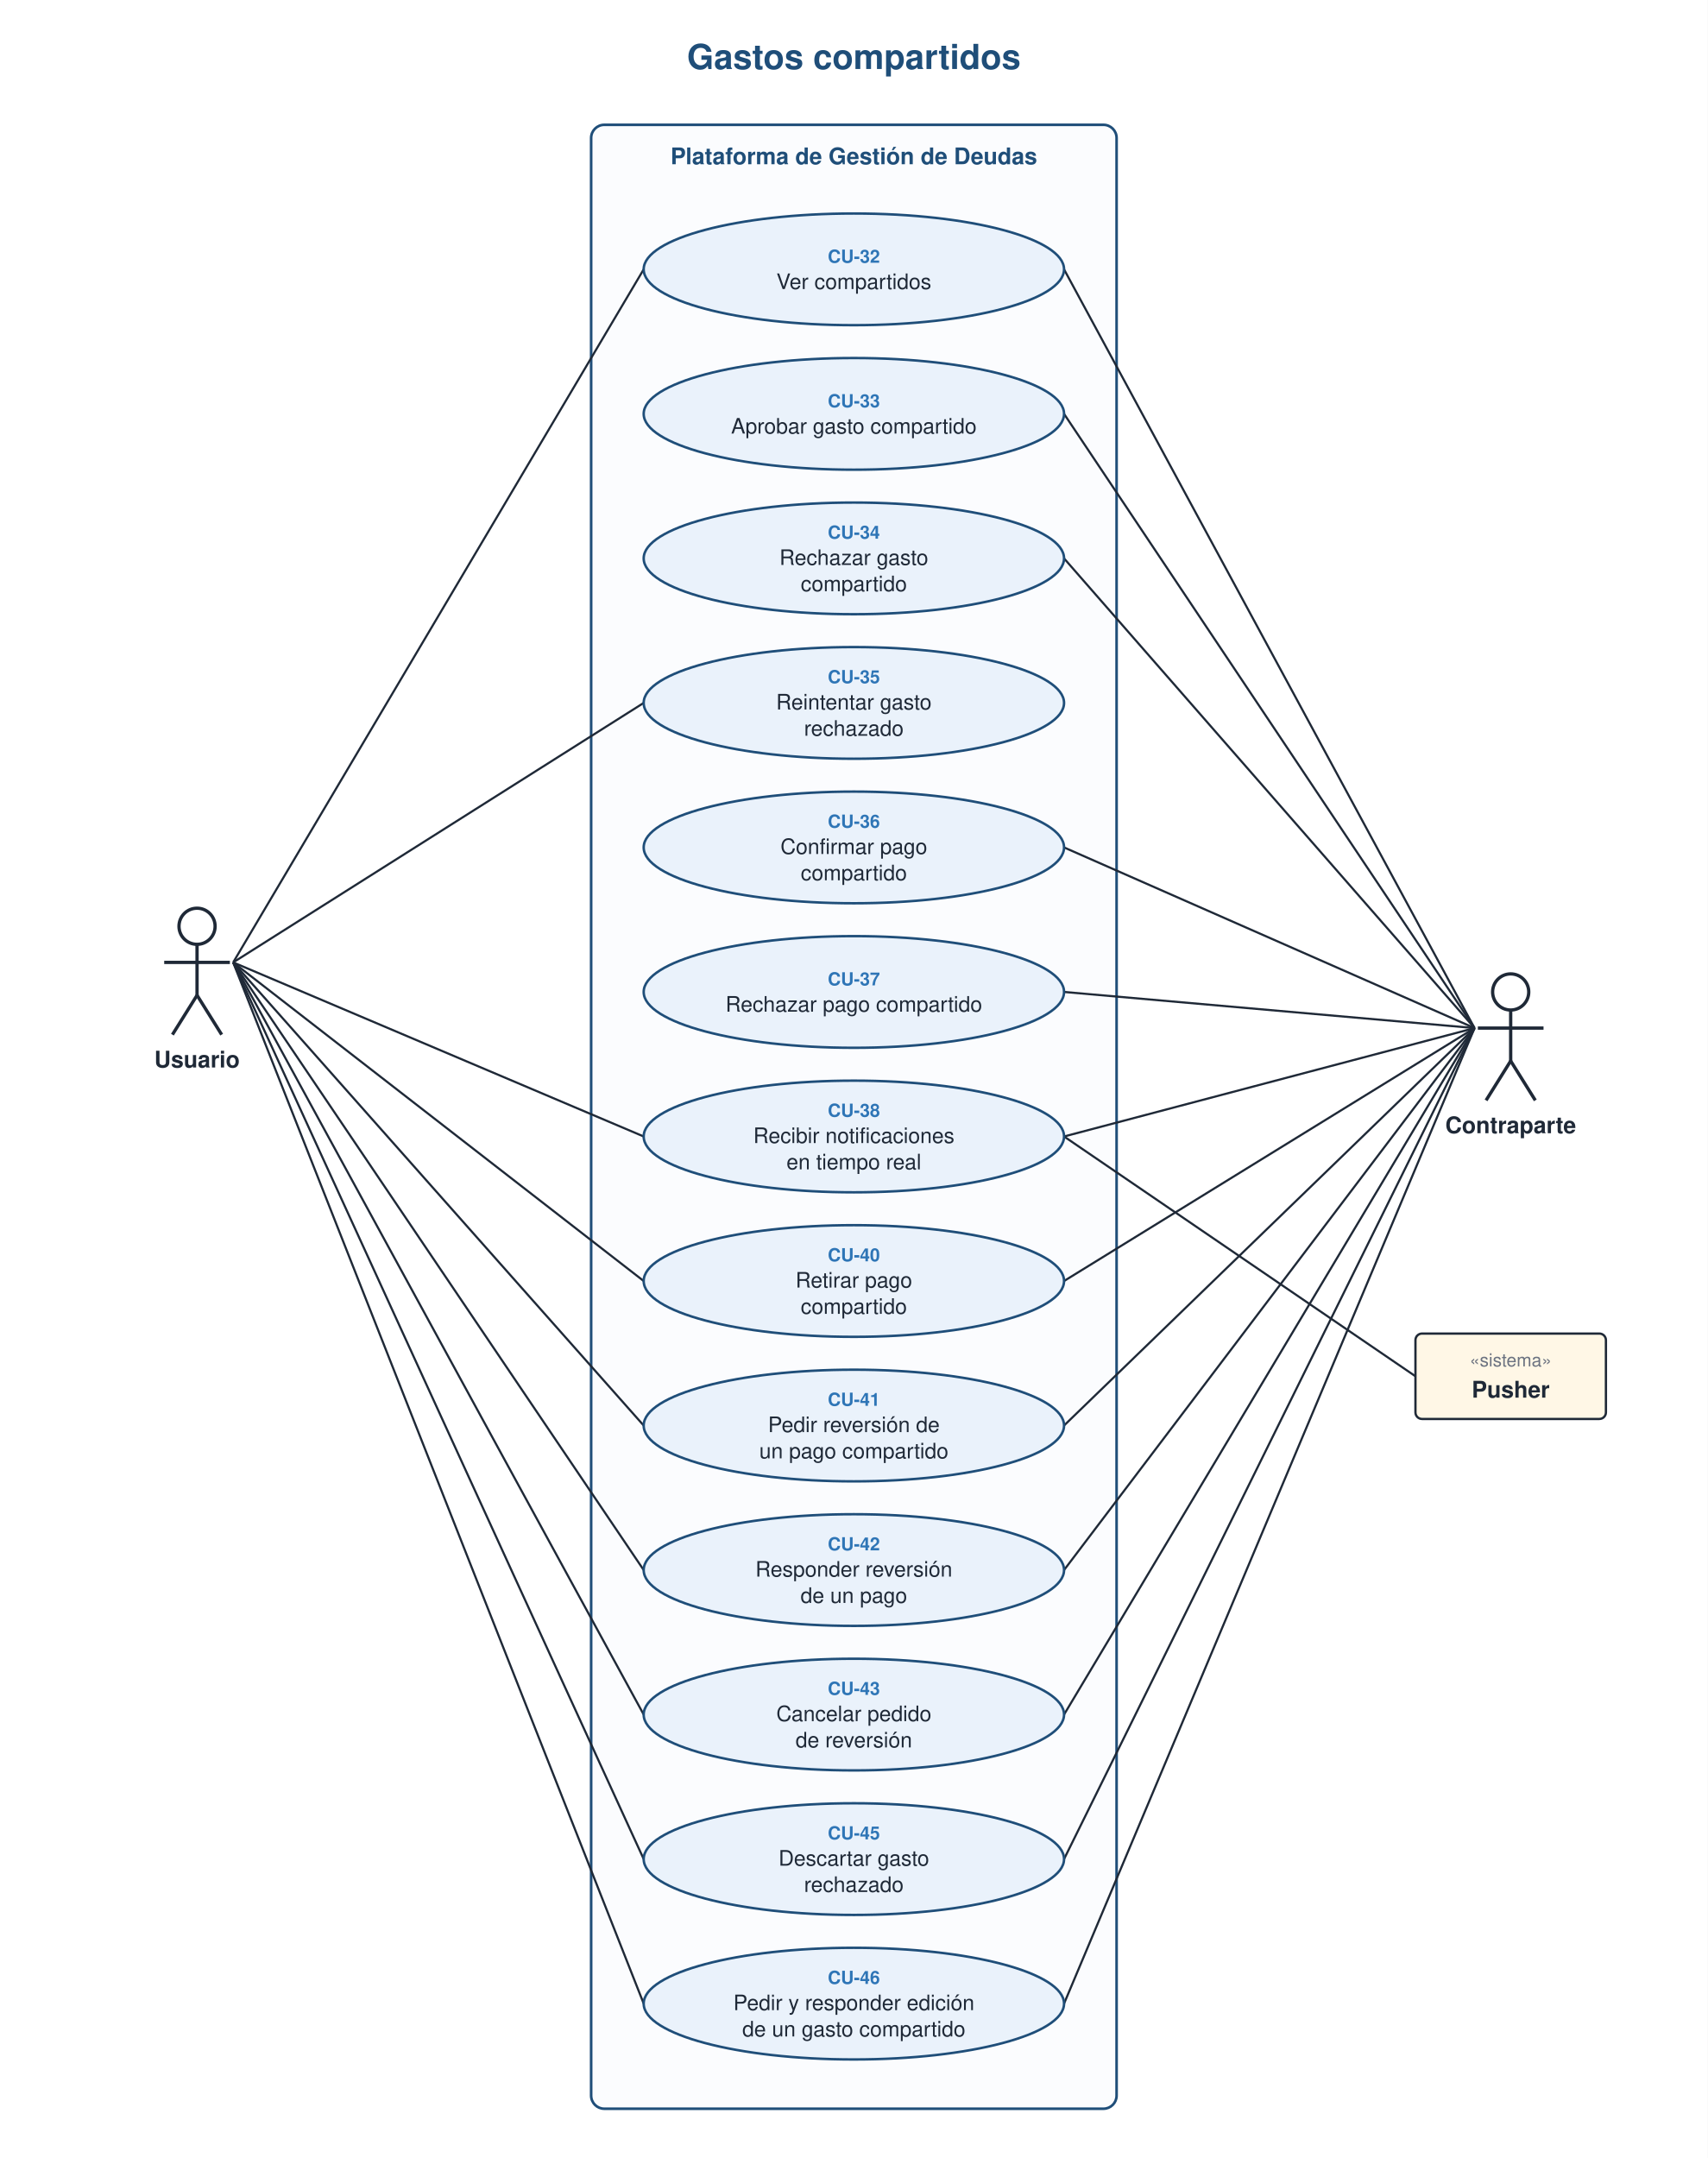
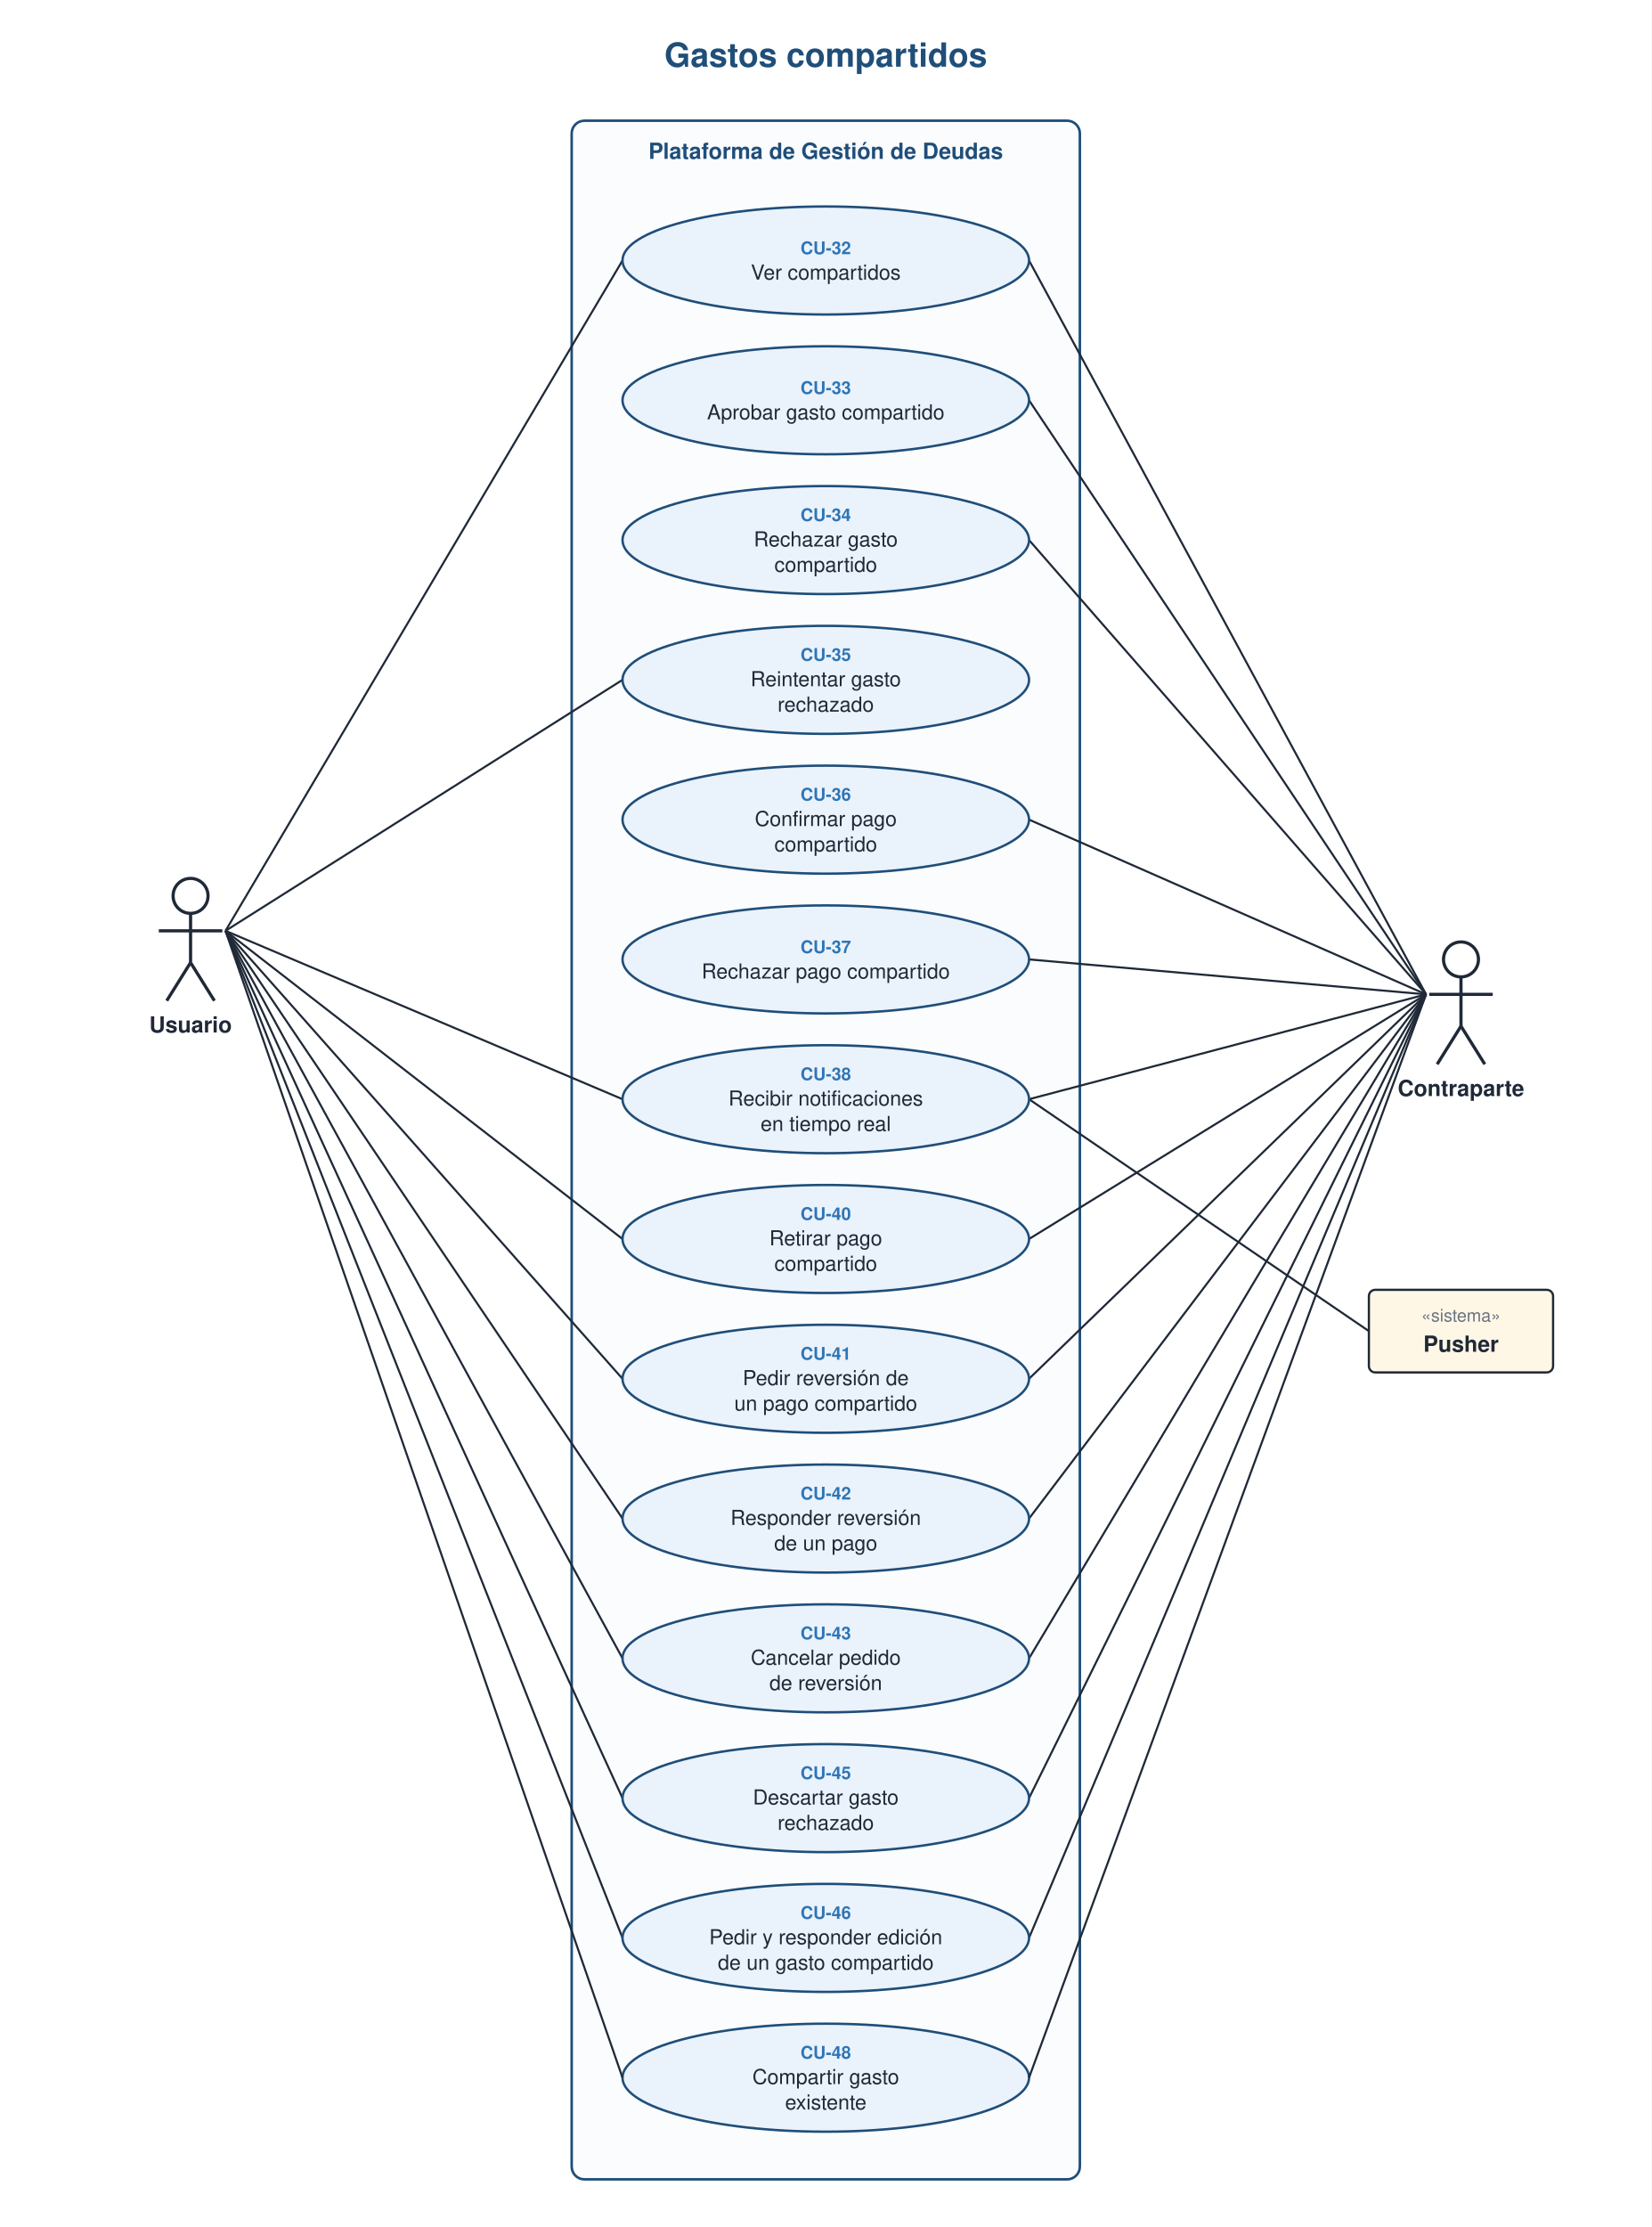
- <svg xmlns="http://www.w3.org/2000/svg" width="1040" height="1314" viewBox="0 0 1040 1314" font-family="Helvetica">
-   <rect width="1040" height="1314" fill="white" />
+ <svg xmlns="http://www.w3.org/2000/svg" width="1040" height="1402" viewBox="0 0 1040 1402" font-family="Helvetica">
+   <rect width="1040" height="1402" fill="white" />
  <text x="520.0" y="42" font-size="21" font-weight="bold" text-anchor="middle" fill="#1F4E79">Gastos compartidos</text>
-   <rect x="360" y="76" width="320" height="1208" rx="8" fill="#FBFCFE" stroke="#1F4E79" stroke-width="1.6" />
+   <rect x="360" y="76" width="320" height="1296" rx="8" fill="#FBFCFE" stroke="#1F4E79" stroke-width="1.6" />
  <text x="520.0" y="100" font-size="14" font-weight="bold" text-anchor="middle" fill="#1F4E79">Plataforma de Gestión de Deudas</text>
  <line x1="142.0" y1="586.0" x2="392.0" y2="164.0" stroke="#1F2937" stroke-width="1.3" />
  <line x1="142.0" y1="586.0" x2="392.0" y2="428.0" stroke="#1F2937" stroke-width="1.3" />
  <line x1="142.0" y1="586.0" x2="392.0" y2="692.0" stroke="#1F2937" stroke-width="1.3" />
  <line x1="142.0" y1="586.0" x2="392.0" y2="780.0" stroke="#1F2937" stroke-width="1.3" />
  <line x1="142.0" y1="586.0" x2="392.0" y2="868.0" stroke="#1F2937" stroke-width="1.3" />
  <line x1="142.0" y1="586.0" x2="392.0" y2="956.0" stroke="#1F2937" stroke-width="1.3" />
  <line x1="142.0" y1="586.0" x2="392.0" y2="1044.0" stroke="#1F2937" stroke-width="1.3" />
  <line x1="898.0" y1="626.0" x2="648.0" y2="164.0" stroke="#1F2937" stroke-width="1.3" />
  <line x1="898.0" y1="626.0" x2="648.0" y2="252.0" stroke="#1F2937" stroke-width="1.3" />
  <line x1="898.0" y1="626.0" x2="648.0" y2="340.0" stroke="#1F2937" stroke-width="1.3" />
  <line x1="898.0" y1="626.0" x2="648.0" y2="516.0" stroke="#1F2937" stroke-width="1.3" />
  <line x1="898.0" y1="626.0" x2="648.0" y2="604.0" stroke="#1F2937" stroke-width="1.3" />
  <line x1="898.0" y1="626.0" x2="648.0" y2="692.0" stroke="#1F2937" stroke-width="1.3" />
  <line x1="898.0" y1="626.0" x2="648.0" y2="780.0" stroke="#1F2937" stroke-width="1.3" />
  <line x1="898.0" y1="626.0" x2="648.0" y2="868.0" stroke="#1F2937" stroke-width="1.3" />
  <line x1="898.0" y1="626.0" x2="648.0" y2="956.0" stroke="#1F2937" stroke-width="1.3" />
  <line x1="898.0" y1="626.0" x2="648.0" y2="1044.0" stroke="#1F2937" stroke-width="1.3" />
  <line x1="142.0" y1="586.0" x2="392.0" y2="1132.0" stroke="#1F2937" stroke-width="1.3" />
  <line x1="898.0" y1="626.0" x2="648.0" y2="1132.0" stroke="#1F2937" stroke-width="1.3" />
  <line x1="142.0" y1="586.0" x2="392.0" y2="1220.0" stroke="#1F2937" stroke-width="1.3" />
  <line x1="898.0" y1="626.0" x2="648.0" y2="1220.0" stroke="#1F2937" stroke-width="1.3" />
  <line x1="862.0" y1="838.0" x2="648.0" y2="692.0" stroke="#1F2937" stroke-width="1.3" />
  <ellipse cx="520" cy="164.0" rx="128" ry="34" fill="#EAF2FB" stroke="#1F4E79" stroke-width="1.5" />
  <text x="520" y="160.0" text-anchor="middle" font-weight="bold" fill="#2E75B6" font-size="11">CU-32</text>
  <text x="520" y="176.0" text-anchor="middle" fill="#1F2937" font-size="13">Ver compartidos</text>
  <ellipse cx="520" cy="252.0" rx="128" ry="34" fill="#EAF2FB" stroke="#1F4E79" stroke-width="1.5" />
  <text x="520" y="248.0" text-anchor="middle" font-weight="bold" fill="#2E75B6" font-size="11">CU-33</text>
  <text x="520" y="264.0" text-anchor="middle" fill="#1F2937" font-size="13">Aprobar gasto compartido</text>
  <ellipse cx="520" cy="340.0" rx="128" ry="34" fill="#EAF2FB" stroke="#1F4E79" stroke-width="1.5" />
  <text x="520" y="328.0" text-anchor="middle" font-weight="bold" fill="#2E75B6" font-size="11">CU-34</text>
  <text x="520" y="344.0" text-anchor="middle" fill="#1F2937" font-size="13">Rechazar gasto</text>
  <text x="520" y="360.0" text-anchor="middle" fill="#1F2937" font-size="13">compartido</text>
  <ellipse cx="520" cy="428.0" rx="128" ry="34" fill="#EAF2FB" stroke="#1F4E79" stroke-width="1.5" />
  <text x="520" y="416.0" text-anchor="middle" font-weight="bold" fill="#2E75B6" font-size="11">CU-35</text>
  <text x="520" y="432.0" text-anchor="middle" fill="#1F2937" font-size="13">Reintentar gasto</text>
  <text x="520" y="448.0" text-anchor="middle" fill="#1F2937" font-size="13">rechazado</text>
  <ellipse cx="520" cy="516.0" rx="128" ry="34" fill="#EAF2FB" stroke="#1F4E79" stroke-width="1.5" />
  <text x="520" y="504.0" text-anchor="middle" font-weight="bold" fill="#2E75B6" font-size="11">CU-36</text>
  <text x="520" y="520.0" text-anchor="middle" fill="#1F2937" font-size="13">Confirmar pago</text>
  <text x="520" y="536.0" text-anchor="middle" fill="#1F2937" font-size="13">compartido</text>
  <ellipse cx="520" cy="604.0" rx="128" ry="34" fill="#EAF2FB" stroke="#1F4E79" stroke-width="1.5" />
  <text x="520" y="600.0" text-anchor="middle" font-weight="bold" fill="#2E75B6" font-size="11">CU-37</text>
  <text x="520" y="616.0" text-anchor="middle" fill="#1F2937" font-size="13">Rechazar pago compartido</text>
  <ellipse cx="520" cy="692.0" rx="128" ry="34" fill="#EAF2FB" stroke="#1F4E79" stroke-width="1.5" />
  <text x="520" y="680.0" text-anchor="middle" font-weight="bold" fill="#2E75B6" font-size="11">CU-38</text>
  <text x="520" y="696.0" text-anchor="middle" fill="#1F2937" font-size="13">Recibir notificaciones</text>
  <text x="520" y="712.0" text-anchor="middle" fill="#1F2937" font-size="13">en tiempo real</text>
  <ellipse cx="520" cy="780.0" rx="128" ry="34" fill="#EAF2FB" stroke="#1F4E79" stroke-width="1.5" />
  <text x="520" y="768.0" text-anchor="middle" font-weight="bold" fill="#2E75B6" font-size="11">CU-40</text>
  <text x="520" y="784.0" text-anchor="middle" fill="#1F2937" font-size="13">Retirar pago</text>
  <text x="520" y="800.0" text-anchor="middle" fill="#1F2937" font-size="13">compartido</text>
  <ellipse cx="520" cy="868.0" rx="128" ry="34" fill="#EAF2FB" stroke="#1F4E79" stroke-width="1.5" />
  <text x="520" y="856.0" text-anchor="middle" font-weight="bold" fill="#2E75B6" font-size="11">CU-41</text>
  <text x="520" y="872.0" text-anchor="middle" fill="#1F2937" font-size="13">Pedir reversión de</text>
  <text x="520" y="888.0" text-anchor="middle" fill="#1F2937" font-size="13">un pago compartido</text>
  <ellipse cx="520" cy="956.0" rx="128" ry="34" fill="#EAF2FB" stroke="#1F4E79" stroke-width="1.5" />
  <text x="520" y="944.0" text-anchor="middle" font-weight="bold" fill="#2E75B6" font-size="11">CU-42</text>
  <text x="520" y="960.0" text-anchor="middle" fill="#1F2937" font-size="13">Responder reversión</text>
  <text x="520" y="976.0" text-anchor="middle" fill="#1F2937" font-size="13">de un pago</text>
  <ellipse cx="520" cy="1044.0" rx="128" ry="34" fill="#EAF2FB" stroke="#1F4E79" stroke-width="1.5" />
  <text x="520" y="1032.0" text-anchor="middle" font-weight="bold" fill="#2E75B6" font-size="11">CU-43</text>
  <text x="520" y="1048.0" text-anchor="middle" fill="#1F2937" font-size="13">Cancelar pedido</text>
  <text x="520" y="1064.0" text-anchor="middle" fill="#1F2937" font-size="13">de reversión</text>
  <ellipse cx="520" cy="1132.0" rx="128" ry="34" fill="#EAF2FB" stroke="#1F4E79" stroke-width="1.5" />
  <text x="520" y="1120.0" text-anchor="middle" font-weight="bold" fill="#2E75B6" font-size="11">CU-45</text>
  <text x="520" y="1136.0" text-anchor="middle" fill="#1F2937" font-size="13">Descartar gasto</text>
  <text x="520" y="1152.0" text-anchor="middle" fill="#1F2937" font-size="13">rechazado</text>
  <ellipse cx="520" cy="1220.0" rx="128" ry="34" fill="#EAF2FB" stroke="#1F4E79" stroke-width="1.5" />
  <text x="520" y="1208.0" text-anchor="middle" font-weight="bold" fill="#2E75B6" font-size="11">CU-46</text>
  <text x="520" y="1224.0" text-anchor="middle" fill="#1F2937" font-size="13">Pedir y responder edición</text>
  <text x="520" y="1240.0" text-anchor="middle" fill="#1F2937" font-size="13">de un gasto compartido</text>
+   <ellipse cx="520" cy="1308.0" rx="128" ry="34" fill="#EAF2FB" stroke="#1F4E79" stroke-width="1.5" />
+   <text x="520" y="1296.0" text-anchor="middle" font-weight="bold" fill="#2E75B6" font-size="11">CU-48</text>
+   <text x="520" y="1312.0" text-anchor="middle" fill="#1F2937" font-size="13">Compartir gasto</text>
+   <text x="520" y="1328.0" text-anchor="middle" fill="#1F2937" font-size="13">existente</text>
+   <line x1="142.0" y1="586.0" x2="392.0" y2="1308.0" stroke="#1F2937" stroke-width="1.3" />
+   <line x1="898.0" y1="626.0" x2="648.0" y2="1308.0" stroke="#1F2937" stroke-width="1.3" />
  <circle cx="120" cy="564" r="11" stroke="#1F2937" stroke-width="2" fill="white" />
  <line x1="120" y1="575" x2="120" y2="606" stroke="#1F2937" stroke-width="2" fill="none" />
  <line x1="100" y1="586" x2="140" y2="586" stroke="#1F2937" stroke-width="2" fill="none" />
  <line x1="120" y1="606" x2="105" y2="630" stroke="#1F2937" stroke-width="2" fill="none" />
  <line x1="120" y1="606" x2="135" y2="630" stroke="#1F2937" stroke-width="2" fill="none" />
  <text x="120" y="650" font-size="14" font-weight="bold" text-anchor="middle" fill="#1F2937">Usuario</text>
  <circle cx="920" cy="604" r="11" stroke="#1F2937" stroke-width="2" fill="white" />
  <line x1="920" y1="615" x2="920" y2="646" stroke="#1F2937" stroke-width="2" fill="none" />
  <line x1="900" y1="626" x2="940" y2="626" stroke="#1F2937" stroke-width="2" fill="none" />
  <line x1="920" y1="646" x2="905" y2="670" stroke="#1F2937" stroke-width="2" fill="none" />
  <line x1="920" y1="646" x2="935" y2="670" stroke="#1F2937" stroke-width="2" fill="none" />
  <text x="920" y="690" font-size="14" font-weight="bold" text-anchor="middle" fill="#1F2937">Contraparte</text>
  <rect x="862" y="812" width="116" height="52" rx="4" fill="#FFF7E6" stroke="#1F2937" stroke-width="1.4" />
  <text x="920" y="832" font-size="11" text-anchor="middle" fill="#6B7280">«sistema»</text>
  <text x="920" y="851" font-size="14" font-weight="bold" text-anchor="middle" fill="#1F2937">Pusher</text>
</svg>
